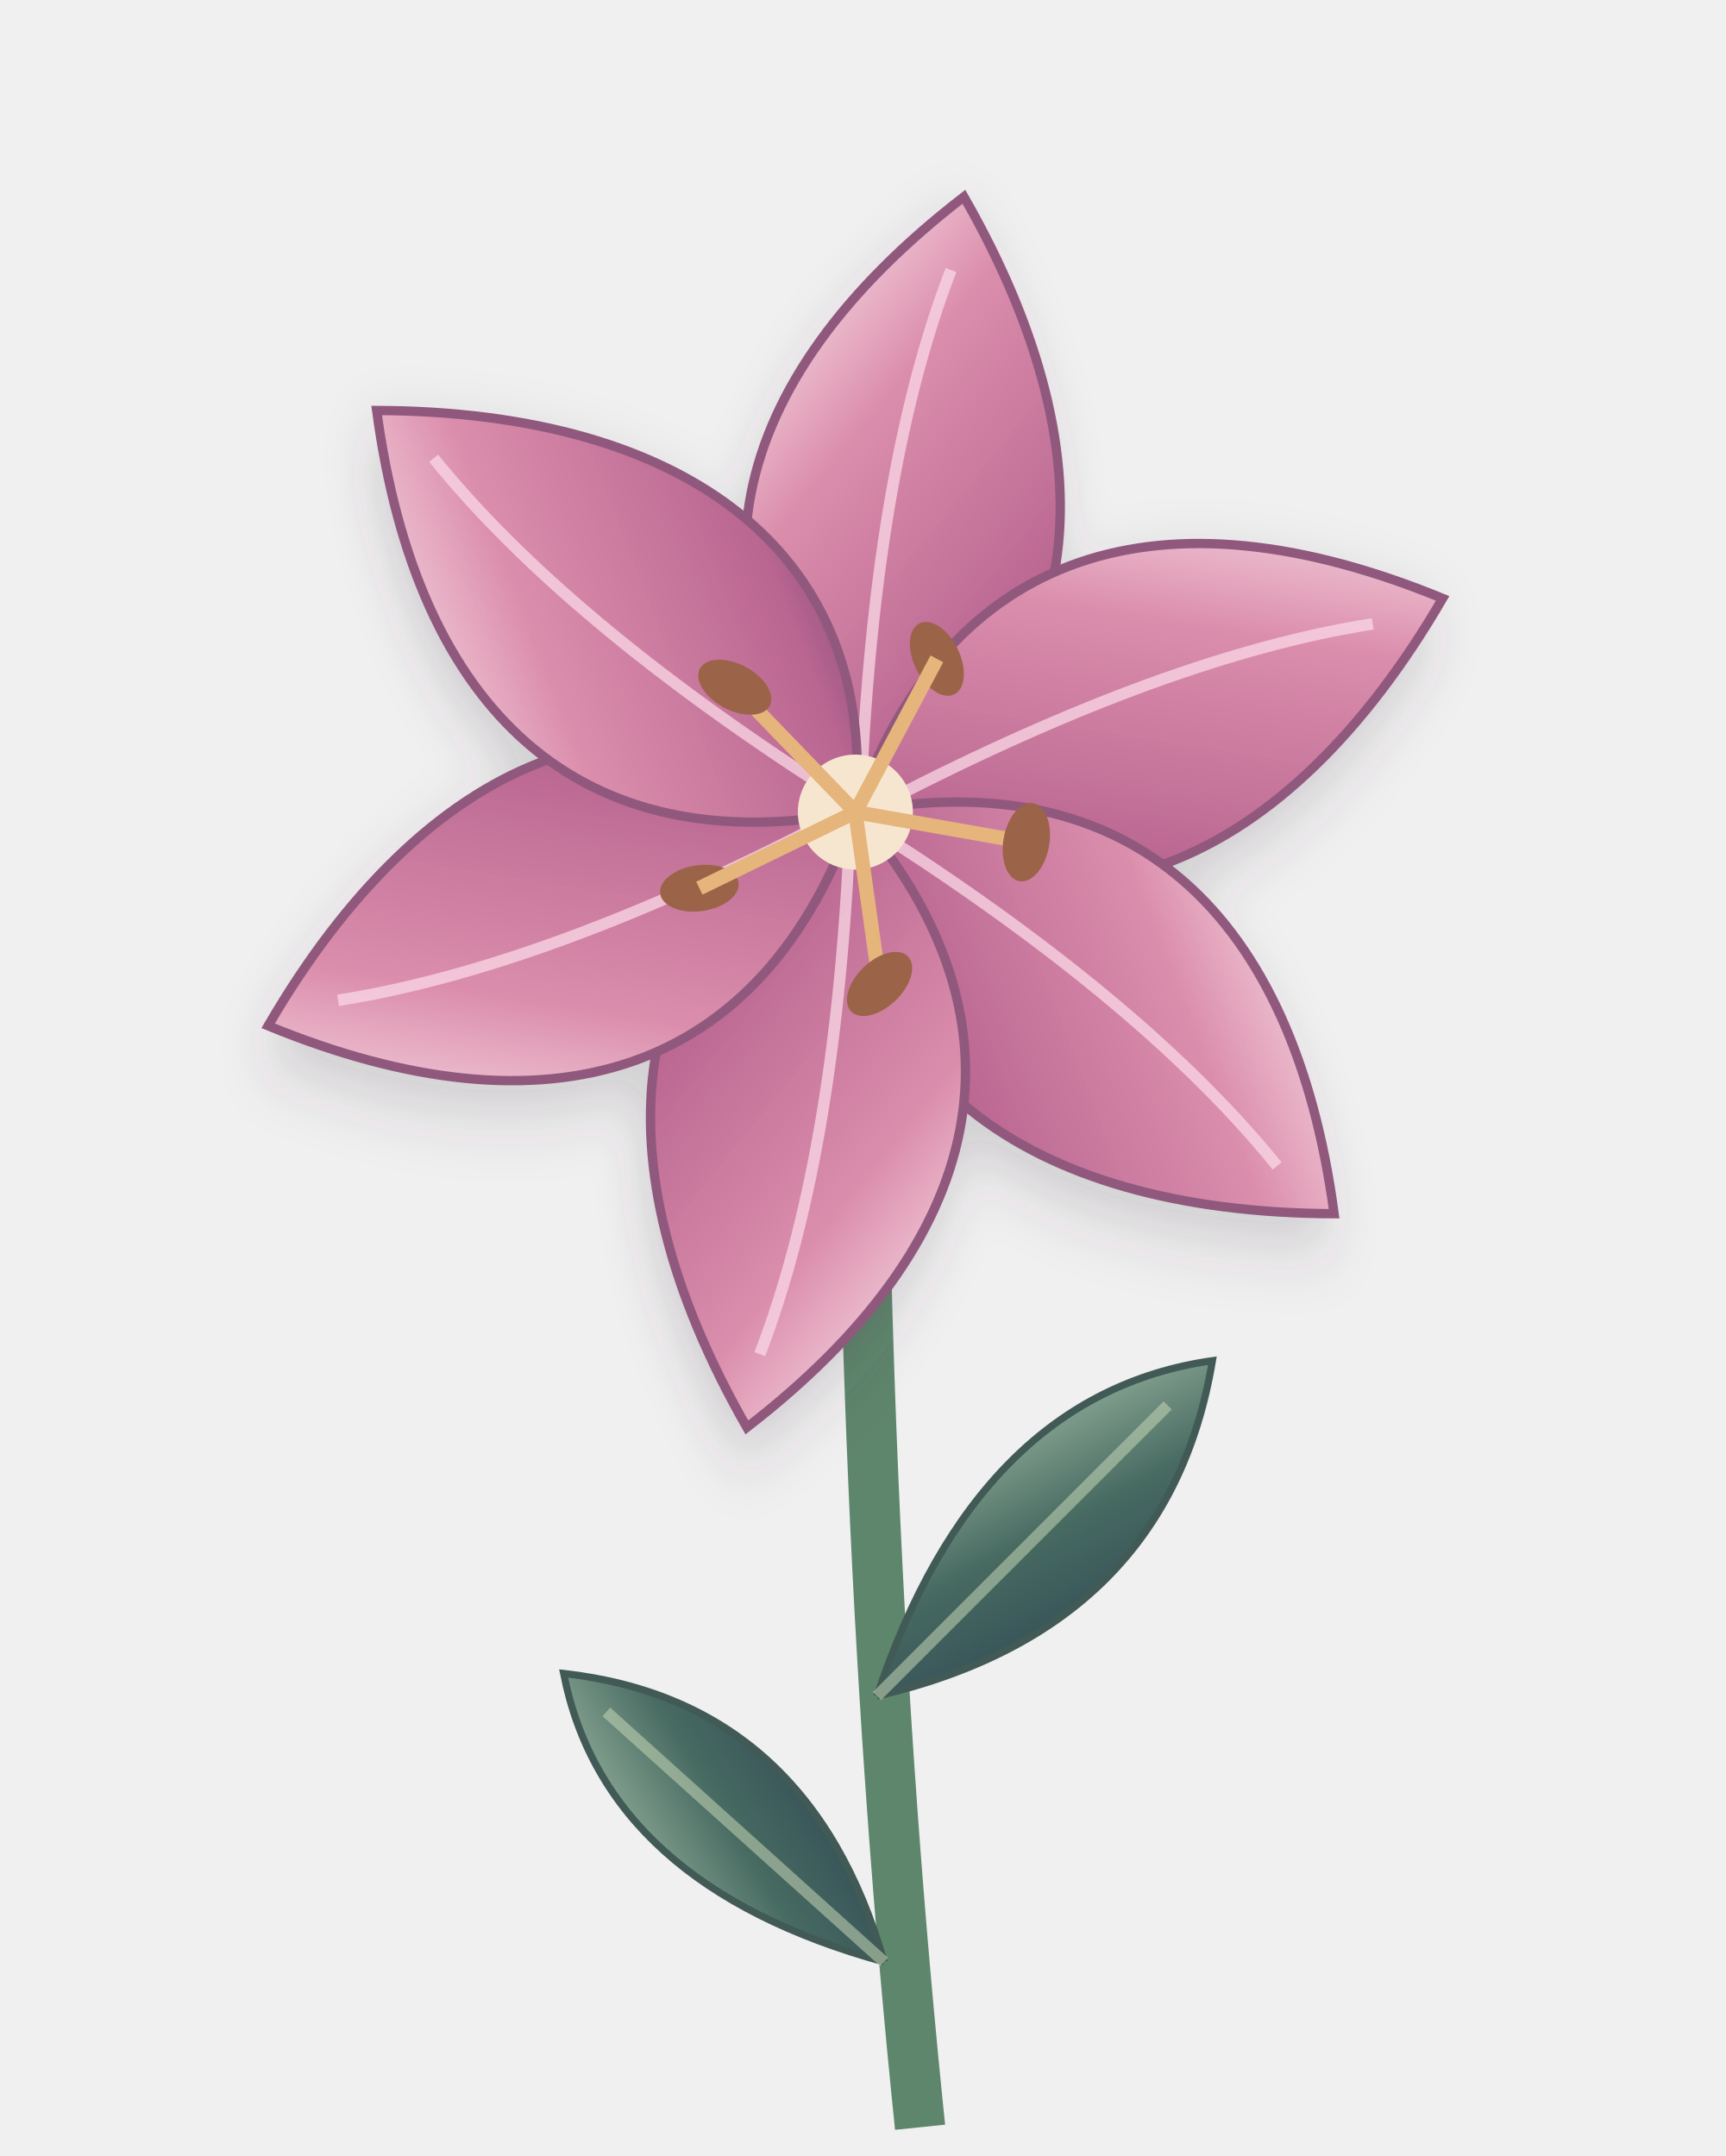
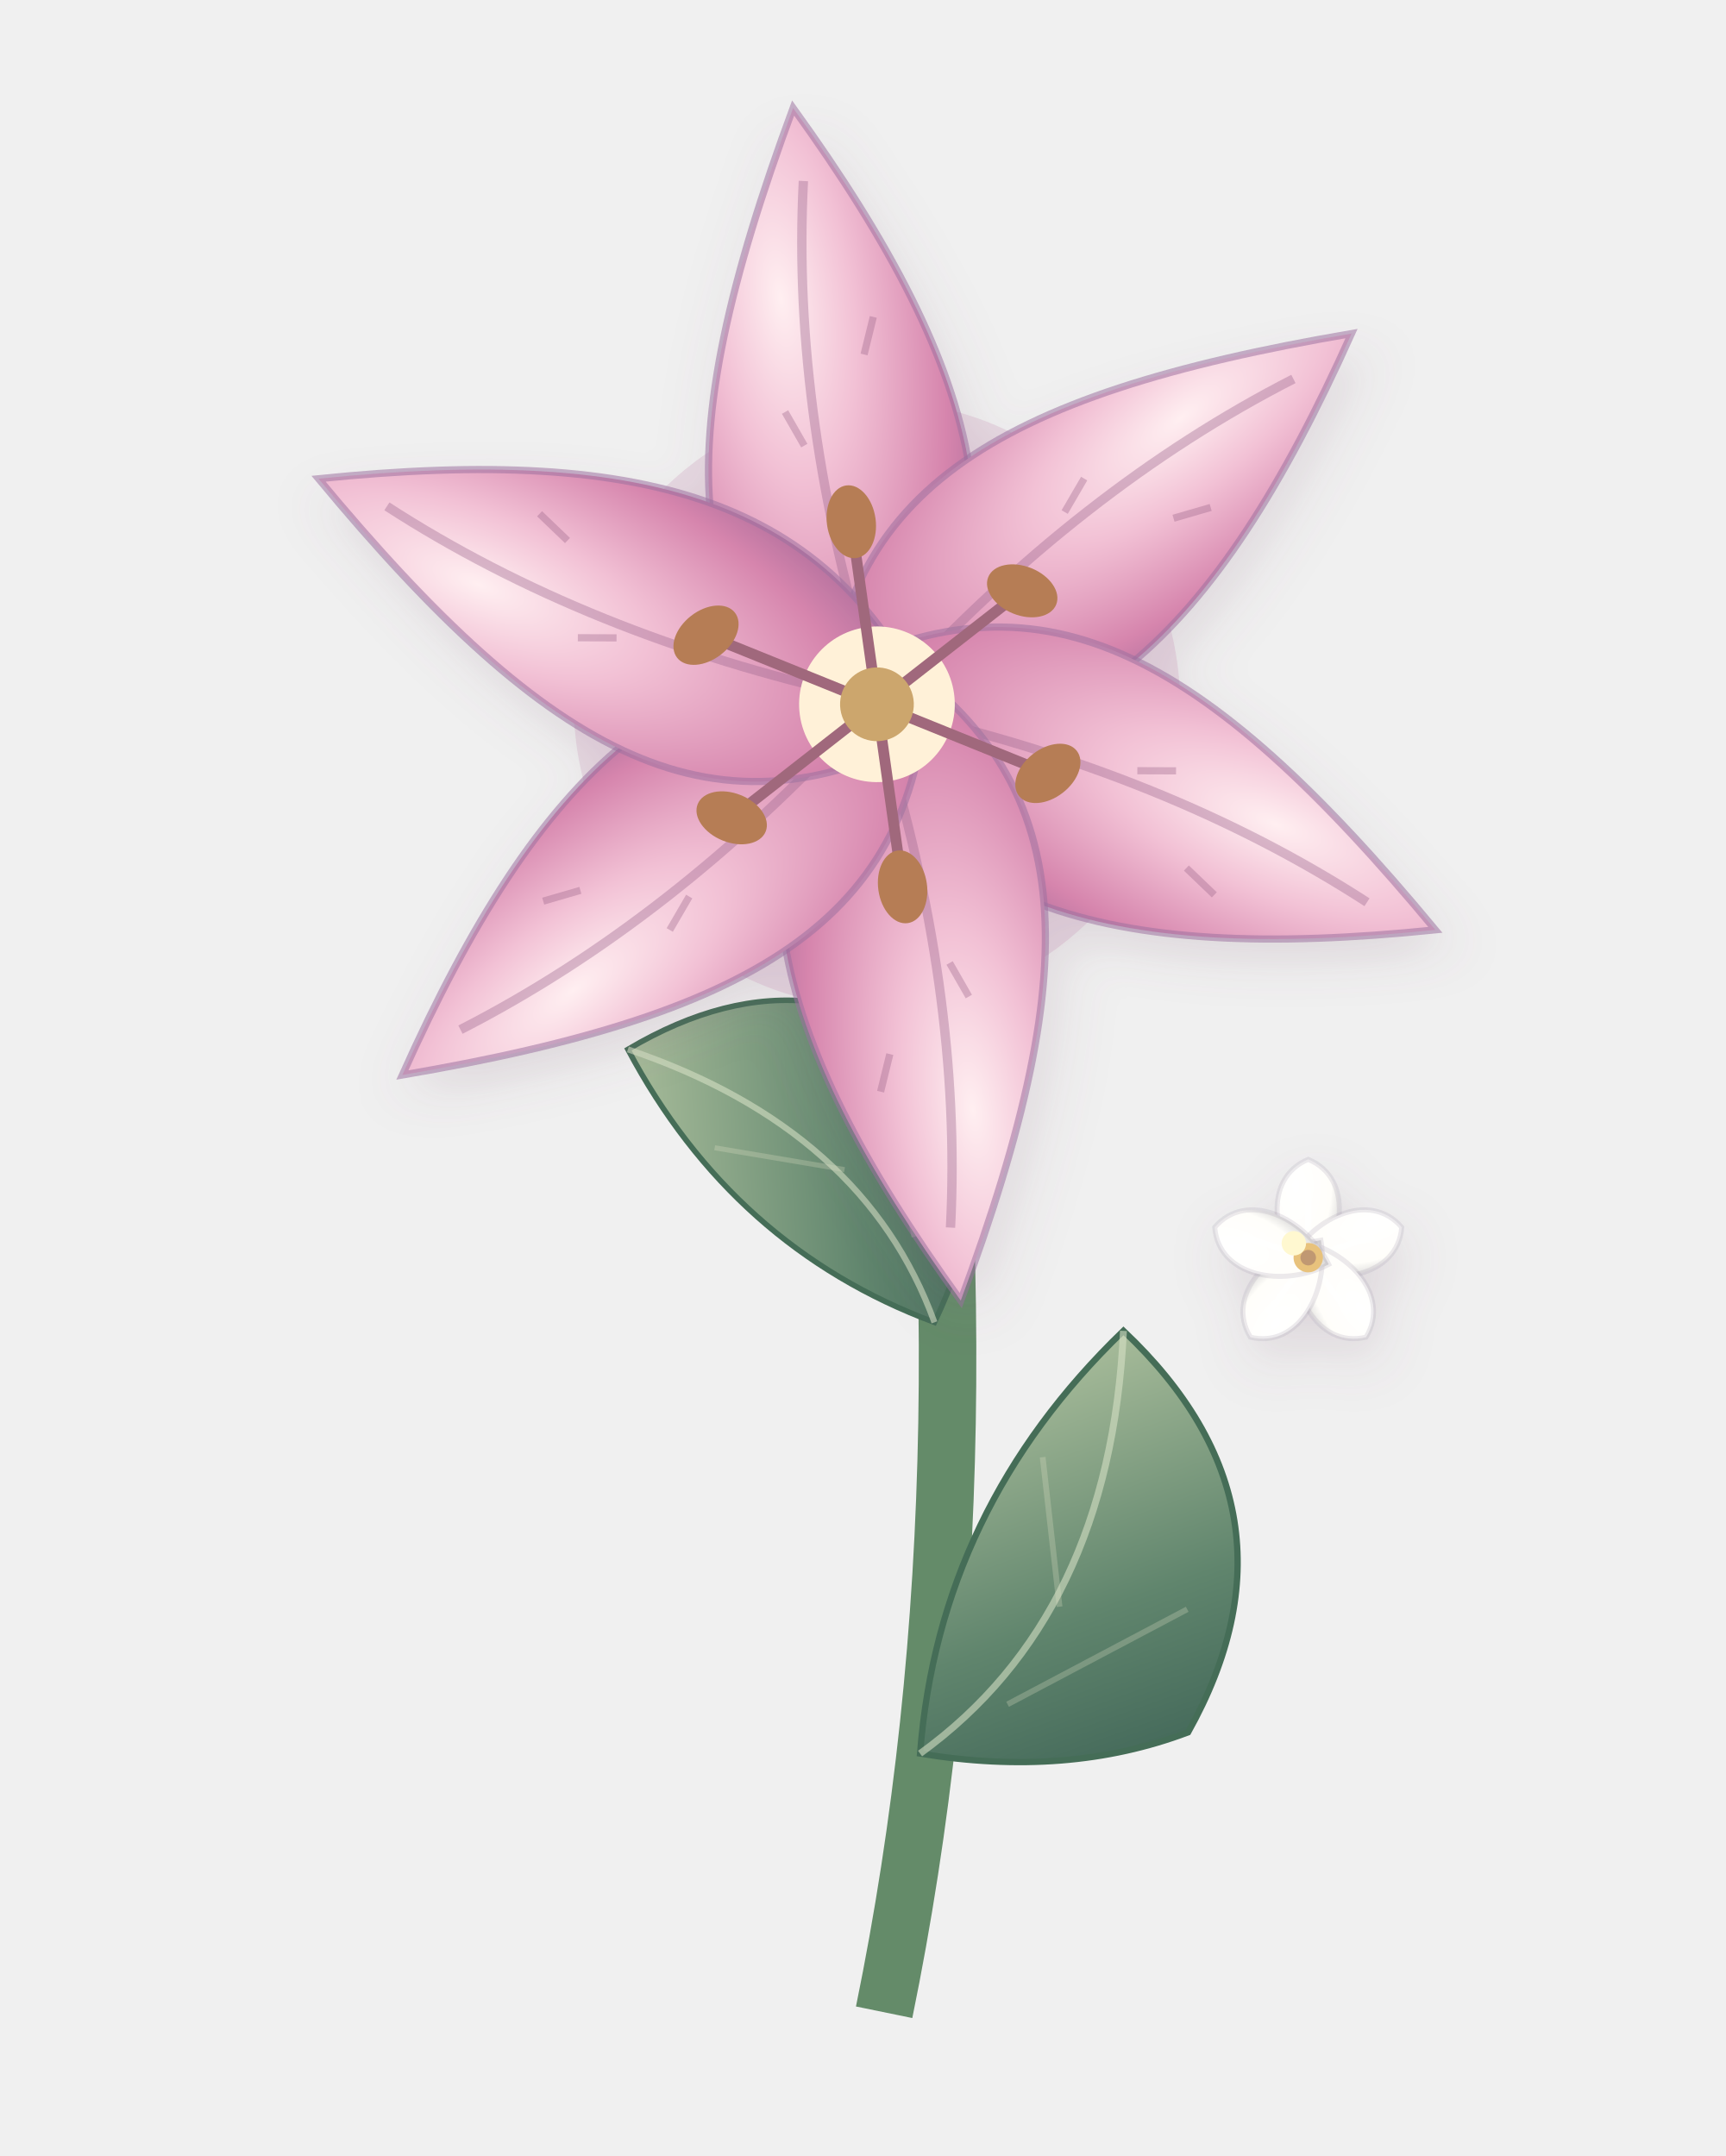
- <svg xmlns="http://www.w3.org/2000/svg" width="240" height="300" viewBox="0 0 240 300" role="img" aria-label="Flores rosadas, lirios, rosas blancas y detalles violetas">
+ <svg xmlns="http://www.w3.org/2000/svg" width="240" height="300" viewBox="0 0 240 300" role="img" aria-label="Lirio rosa malva con hojas y detalles botánicos">
  <defs>
-     <radialGradient id="rose" cx="36%" cy="27%" r="77%">
-       <stop stop-color="#ffe0e2" />
-       <stop offset=".38" stop-color="#e894b3" />
-       <stop offset=".74" stop-color="#b95782" />
-       <stop offset="1" stop-color="#8d4163" />
+     <radialGradient id="pinkRose" cx="29%" cy="18%" r="89%">
+       <stop stop-color="#fff4f2" />
+       <stop offset=".24" stop-color="#f9c5d2" />
+       <stop offset=".62" stop-color="#d97f9e" />
+       <stop offset="1" stop-color="#9e5373" />
    </radialGradient>
-     <radialGradient id="roseLite" cx="30%" cy="20%" r="86%">
-       <stop stop-color="#ffeff0" />
-       <stop offset=".58" stop-color="#eec0cb" />
-       <stop offset="1" stop-color="#b88193" />
+     <radialGradient id="deepRose" cx="30%" cy="18%" r="90%">
+       <stop stop-color="#ffe4e8" />
+       <stop offset=".37" stop-color="#e79cba" />
+       <stop offset=".74" stop-color="#bd648f" />
+       <stop offset="1" stop-color="#864f71" />
    </radialGradient>
-     <radialGradient id="roseDeep" cx="34%" cy="25%" r="83%">
-       <stop stop-color="#ffc3cf" />
-       <stop offset=".45" stop-color="#d86c98" />
-       <stop offset="1" stop-color="#913b66" />
+     <radialGradient id="paleRose" cx="30%" cy="17%" r="85%">
+       <stop stop-color="#fffefa" />
+       <stop offset=".33" stop-color="#ffe7e7" />
+       <stop offset=".72" stop-color="#e7bfc4" />
+       <stop offset="1" stop-color="#b68a9d" />
    </radialGradient>
-     <linearGradient id="lily" x1="0" x2=".9" y1="0" y2="1">
-       <stop stop-color="#ffeff3" />
-       <stop offset=".37" stop-color="#db8eac" />
-       <stop offset=".82" stop-color="#b96691" />
-       <stop offset="1" stop-color="#7c4574" />
+     <radialGradient id="lilyPink" cx="38%" cy="28%" r="82%">
+       <stop stop-color="#ffeff1" />
+       <stop offset=".33" stop-color="#f2c1d5" />
+       <stop offset=".73" stop-color="#d685ad" />
+       <stop offset="1" stop-color="#a76998" />
+     </radialGradient>
+     <radialGradient id="whiteBlossom" cx="30%" cy="22%" r="92%">
+       <stop stop-color="#ffffff" />
+       <stop offset=".62" stop-color="#fffefa" />
+       <stop offset="1" stop-color="#c5c4c5" />
+     </radialGradient>
+     <radialGradient id="lavenderBlossom" cx="29%" cy="14%" r="91%">
+       <stop stop-color="#f7f1ff" />
+       <stop offset=".34" stop-color="#d1bce6" />
+       <stop offset=".78" stop-color="#a38bc3" />
+       <stop offset="1" stop-color="#777ca4" />
+     </radialGradient>
+     <radialGradient id="blueBlossom" cx="27%" cy="18%" r="90%">
+       <stop stop-color="#f1fbff" />
+       <stop offset=".32" stop-color="#d4e6f2" />
+       <stop offset=".75" stop-color="#9bb8ce" />
+       <stop offset="1" stop-color="#7e91b6" />
+     </radialGradient>
+     <linearGradient id="leafShade" x1="0" y1="0" x2="1" y2="1">
+       <stop stop-color="#a9bd9b" />
+       <stop offset=".52" stop-color="#60856d" />
+       <stop offset="1" stop-color="#355a50" />
    </linearGradient>
-     <radialGradient id="white" cx="35%" cy="21%" r="81%">
-       <stop stop-color="#ffffff" />
-       <stop offset=".55" stop-color="#fafcf9" />
-       <stop offset="1" stop-color="#c9d9c9" />
-     </radialGradient>
-     <linearGradient id="violet" x1="0" x2=".9" y1="0" y2="1">
-       <stop stop-color="#f2c8e9" />
-       <stop offset=".6" stop-color="#9364a4" />
-       <stop offset="1" stop-color="#59467f" />
+     <linearGradient id="wrapMain" x1="0" y1="0" x2="1" y2="1">
+       <stop stop-color="#ffe8ed" />
+       <stop offset=".48" stop-color="#e5afbf" />
+       <stop offset="1" stop-color="#be8297" />
    </linearGradient>
-     <linearGradient id="blue" x1="0" x2="1" y1="0" y2="1">
-       <stop stop-color="#d8e8ef" />
-       <stop offset=".45" stop-color="#90acc7" />
-       <stop offset="1" stop-color="#63769f" />
+     <linearGradient id="wrapEdge" x1="0" y1="0" x2="1" y2=".6">
+       <stop stop-color="#fff3f3" />
+       <stop offset=".5" stop-color="#f0c7ce" />
+       <stop offset="1" stop-color="#d8a2b5" />
    </linearGradient>
-     <linearGradient id="leaf" x1="0" x2="1" y1="0" y2="1">
-       <stop stop-color="#9bb6a1" />
-       <stop offset=".5" stop-color="#476a61" />
-       <stop offset="1" stop-color="#304955" />
+     <linearGradient id="bow" x1="0" y1="0" x2="1" y2="1">
+       <stop stop-color="#f5b2c5" />
+       <stop offset=".57" stop-color="#db759d" />
+       <stop offset="1" stop-color="#ad5b83" />
    </linearGradient>
-     <linearGradient id="paper" x1="0" x2=".7" y1="0" y2="1">
-       <stop stop-color="#f8dce5" />
-       <stop offset=".5" stop-color="#e6aebd" />
-       <stop offset="1" stop-color="#c88ca4" />
-     </linearGradient>
-     <linearGradient id="paper2" x1="0" x2="1" y1="0" y2="1">
-       <stop stop-color="#e8afc2" />
-       <stop offset=".58" stop-color="#f2c9d6" />
-       <stop offset="1" stop-color="#ad7b9a" />
-     </linearGradient>
-     <filter id="shade" x="-35%" y="-35%" width="170%" height="170%">
-       <feDropShadow dx="0" dy="4" stdDeviation="4" flood-color="#49314c" flood-opacity=".19" />
+     <filter id="inkShade" x="-30%" y="-30%" width="160%" height="160%">
+       <feDropShadow dx="1" dy="3" stdDeviation="3.7" flood-color="#865e76" flood-opacity=".17" />
+     </filter>
+     <filter id="paperShade" x="-30%" y="-30%" width="160%" height="160%">
+       <feDropShadow dx="3" dy="12" stdDeviation="12" flood-color="#805c70" flood-opacity=".24" />
+     </filter>
+     <filter id="softPaint">
+       <feGaussianBlur stdDeviation=".55" />
    </filter>
  </defs>
-   <g>
-     <path d="M120 110Q119 209 128 296" fill="none" stroke="#5e866c" stroke-width="7" />
-     <g transform="translate(122 236) rotate(45)">
-       <path d="M0 0Q-19.8 -39.6 0 -66Q22 -35.2 0 0" fill="url(#leaf)" stroke="#415a55" stroke-width="1" />
-       <path d="M0 0L0 -57.2" stroke="#c4d4b5" stroke-opacity=".55" fill="none" stroke-width="1.6" />
+   <path d="M126 108Q139 202 123 280" stroke="#648b69" stroke-width="8" fill="none" />
+   <g transform="translate(128 244) rotate(37) scale(0.8)">
+     <path d="M0 0Q-23-36 -16-80Q29-75 35-31Q23-12 0 0Z" fill="url(#leafShade)" stroke="#456d57" stroke-width="1.1" />
+     <path d="M0 0Q12-39 -16-80" fill="none" stroke="#d7e1c6" stroke-opacity=".58" stroke-width="1.2" />
+     <path d="M7-16l15-32M4-35l-18-19" fill="none" stroke="#e5e4c8" opacity=".26" />
+   </g>
+   <g transform="translate(130 184) rotate(-37) scale(0.7)">
+     <path d="M0 0Q-23-36 -16-80Q29-75 35-31Q23-12 0 0Z" fill="url(#leafShade)" stroke="#456d57" stroke-width="1.1" />
+     <path d="M0 0Q12-39 -16-80" fill="none" stroke="#d7e1c6" stroke-opacity=".58" stroke-width="1.2" />
+     <path d="M7-16l15-32M4-35l-18-19" fill="none" stroke="#e5e4c8" opacity=".26" />
+   </g>
+   <g transform="translate(122 98) rotate(-8)" filter="url(#inkShade)">
+     <circle r="42.18" fill="#b979a4" opacity=".2" />
+     <g transform="rotate(0)">
+       <path d="M0 9C-27.36 -13.11,-23.94 -39.33,0 -83.79C21.66 -42.75,24.51 -15.39,0 9Z" fill="url(#lilyPink)" stroke="#9b6f9e" stroke-opacity=".53" stroke-width="1" />
+       <path d="M0-3Q-6.27 -41.04,0 -73.53" stroke="#9b6790" stroke-opacity=".38" fill="none" stroke-width="1.3" />
+       <path d="M-5-37.05l-2-5M5-48.45l2-5" stroke="#965d83" opacity=".34" />
    </g>
-     <g transform="translate(123 273) rotate(-48)">
-       <path d="M0 0Q-18 -36 0 -60Q20 -32 0 0" fill="url(#leaf)" stroke="#415a55" stroke-width="1" />
-       <path d="M0 0L0 -52" stroke="#c4d4b5" stroke-opacity=".55" fill="none" stroke-width="1.6" />
+     <g transform="rotate(60)">
+       <path d="M0 9C-27.36 -13.11,-23.94 -39.33,0 -83.79C21.66 -42.75,24.51 -15.39,0 9Z" fill="url(#lilyPink)" stroke="#9b6f9e" stroke-opacity=".53" stroke-width="1" />
+       <path d="M0-3Q-6.27 -41.04,0 -73.53" stroke="#9b6790" stroke-opacity=".38" fill="none" stroke-width="1.3" />
+       <path d="M-5-37.05l-2-5M5-48.45l2-5" stroke="#965d83" opacity=".34" />
    </g>
-     <g transform="translate(119 113) rotate(10)" filter="url(#shade)">
-       <g transform="rotate(0)">
-         <path d="M0 0 C-30.36 -24.84 -28.29 -55.89 0 -86.94 C27.6 -53.82 29.67 -20.7 0 0" fill="url(#lily)" stroke="#91587d" stroke-width="1.3" />
-         <path d="M0 -5 Q-5.52 -48.3 0 -76.59" stroke="#f9d6e4" stroke-opacity=".77" stroke-width="1.6" fill="none" />
-       </g>
-       <g transform="rotate(60)">
-         <path d="M0 0 C-30.36 -24.84 -28.29 -55.89 0 -86.94 C27.6 -53.82 29.67 -20.7 0 0" fill="url(#lily)" stroke="#91587d" stroke-width="1.3" />
-         <path d="M0 -5 Q-5.52 -48.3 0 -76.59" stroke="#f9d6e4" stroke-opacity=".77" stroke-width="1.6" fill="none" />
-       </g>
-       <g transform="rotate(120)">
-         <path d="M0 0 C-30.36 -24.84 -28.29 -55.89 0 -86.94 C27.6 -53.82 29.67 -20.7 0 0" fill="url(#lily)" stroke="#91587d" stroke-width="1.3" />
-         <path d="M0 -5 Q-5.52 -48.3 0 -76.59" stroke="#f9d6e4" stroke-opacity=".77" stroke-width="1.6" fill="none" />
-       </g>
-       <g transform="rotate(180)">
-         <path d="M0 0 C-30.36 -24.84 -28.29 -55.89 0 -86.94 C27.6 -53.82 29.67 -20.7 0 0" fill="url(#lily)" stroke="#91587d" stroke-width="1.3" />
-         <path d="M0 -5 Q-5.52 -48.3 0 -76.59" stroke="#f9d6e4" stroke-opacity=".77" stroke-width="1.6" fill="none" />
-       </g>
-       <g transform="rotate(240)">
-         <path d="M0 0 C-30.36 -24.84 -28.29 -55.89 0 -86.94 C27.6 -53.82 29.67 -20.7 0 0" fill="url(#lily)" stroke="#91587d" stroke-width="1.3" />
-         <path d="M0 -5 Q-5.52 -48.3 0 -76.59" stroke="#f9d6e4" stroke-opacity=".77" stroke-width="1.6" fill="none" />
-       </g>
-       <g transform="rotate(300)">
-         <path d="M0 0 C-30.36 -24.84 -28.29 -55.89 0 -86.94 C27.6 -53.82 29.67 -20.7 0 0" fill="url(#lily)" stroke="#91587d" stroke-width="1.3" />
-         <path d="M0 -5 Q-5.52 -48.3 0 -76.59" stroke="#f9d6e4" stroke-opacity=".77" stroke-width="1.6" fill="none" />
-       </g>
-       <circle r="8" fill="#f7e6cf" />
-       <path d="M0 0Q10 0 24.15 0" fill="none" stroke="#e5b57c" stroke-width="2" />
-       <ellipse cx="24.15" cy="0" rx="3.2" ry="5.5" fill="#9b6347" transform="rotate(0)" />
-       <path d="M0 0Q3.09 9.511 7.463 22.968" fill="none" stroke="#e5b57c" stroke-width="2" />
-       <ellipse cx="7.463" cy="22.968" rx="3.2" ry="5.5" fill="#9b6347" transform="rotate(72)" />
-       <path d="M0 0Q-8.09 5.878 -19.538 14.195" fill="none" stroke="#e5b57c" stroke-width="2" />
-       <ellipse cx="-19.538" cy="14.195" rx="3.2" ry="5.5" fill="#9b6347" transform="rotate(144)" />
-       <path d="M0 0Q-8.09 -5.878 -19.538 -14.195" fill="none" stroke="#e5b57c" stroke-width="2" />
-       <ellipse cx="-19.538" cy="-14.195" rx="3.2" ry="5.5" fill="#9b6347" transform="rotate(216)" />
-       <path d="M0 0Q3.09 -9.511 7.463 -22.968" fill="none" stroke="#e5b57c" stroke-width="2" />
-       <ellipse cx="7.463" cy="-22.968" rx="3.2" ry="5.5" fill="#9b6347" transform="rotate(288)" />
+     <g transform="rotate(120)">
+       <path d="M0 9C-27.36 -13.11,-23.94 -39.33,0 -83.79C21.66 -42.75,24.51 -15.39,0 9Z" fill="url(#lilyPink)" stroke="#9b6f9e" stroke-opacity=".53" stroke-width="1" />
+       <path d="M0-3Q-6.27 -41.04,0 -73.53" stroke="#9b6790" stroke-opacity=".38" fill="none" stroke-width="1.3" />
+       <path d="M-5-37.05l-2-5M5-48.45l2-5" stroke="#965d83" opacity=".34" />
    </g>
+     <g transform="rotate(180)">
+       <path d="M0 9C-27.36 -13.11,-23.94 -39.33,0 -83.79C21.66 -42.75,24.51 -15.39,0 9Z" fill="url(#lilyPink)" stroke="#9b6f9e" stroke-opacity=".53" stroke-width="1" />
+       <path d="M0-3Q-6.27 -41.04,0 -73.53" stroke="#9b6790" stroke-opacity=".38" fill="none" stroke-width="1.3" />
+       <path d="M-5-37.05l-2-5M5-48.45l2-5" stroke="#965d83" opacity=".34" />
+     </g>
+     <g transform="rotate(240)">
+       <path d="M0 9C-27.36 -13.11,-23.94 -39.33,0 -83.79C21.66 -42.75,24.51 -15.39,0 9Z" fill="url(#lilyPink)" stroke="#9b6f9e" stroke-opacity=".53" stroke-width="1" />
+       <path d="M0-3Q-6.27 -41.04,0 -73.53" stroke="#9b6790" stroke-opacity=".38" fill="none" stroke-width="1.3" />
+       <path d="M-5-37.05l-2-5M5-48.45l2-5" stroke="#965d83" opacity=".34" />
+     </g>
+     <g transform="rotate(300)">
+       <path d="M0 9C-27.36 -13.11,-23.94 -39.33,0 -83.79C21.66 -42.75,24.51 -15.39,0 9Z" fill="url(#lilyPink)" stroke="#9b6f9e" stroke-opacity=".53" stroke-width="1" />
+       <path d="M0-3Q-6.27 -41.04,0 -73.53" stroke="#9b6790" stroke-opacity=".38" fill="none" stroke-width="1.3" />
+       <path d="M-5-37.05l-2-5M5-48.45l2-5" stroke="#965d83" opacity=".34" />
+     </g>
+     <circle r="10.83" fill="#fff1d8" />
+     <path d="M0 0Q0 12.825 0.00 25.65" stroke="#a0687b" stroke-width="1.5" fill="none" />
+     <ellipse cx="0.00" cy="25.65" rx="3.4" ry="5.1" fill="#b67d55" transform="rotate(0 0.00 25.65)" />
+     <path d="M0 0Q11.105 6.415 22.21 12.83" stroke="#a0687b" stroke-width="1.5" fill="none" />
+     <ellipse cx="22.21" cy="12.83" rx="3.4" ry="5.1" fill="#b67d55" transform="rotate(60 22.21 12.83)" />
+     <path d="M0 0Q11.105 -6.41 22.21 -12.82" stroke="#a0687b" stroke-width="1.5" fill="none" />
+     <ellipse cx="22.21" cy="-12.82" rx="3.4" ry="5.1" fill="#b67d55" transform="rotate(120 22.21 -12.82)" />
+     <path d="M0 0Q0 -12.825 0.00 -25.65" stroke="#a0687b" stroke-width="1.5" fill="none" />
+     <ellipse cx="0.00" cy="-25.65" rx="3.4" ry="5.1" fill="#b67d55" transform="rotate(180 0.00 -25.65)" />
+     <path d="M0 0Q-11.105 -6.415 -22.21 -12.83" stroke="#a0687b" stroke-width="1.5" fill="none" />
+     <ellipse cx="-22.21" cy="-12.83" rx="3.4" ry="5.1" fill="#b67d55" transform="rotate(240 -22.21 -12.83)" />
+     <path d="M0 0Q-11.105 6.415 -22.21 12.83" stroke="#a0687b" stroke-width="1.5" fill="none" />
+     <ellipse cx="-22.21" cy="12.83" rx="3.4" ry="5.1" fill="#b67d55" transform="rotate(300 -22.21 12.83)" />
+     <circle r="5.13" fill="#cca66d" />
+   </g>
+   <g transform="translate(182 175) rotate(0)" filter="url(#inkShade)">
+     <g transform="rotate(0.00)">
+       <path d="M0 3C-5.16 -2.04,-6.36 -11.04,0 -13.68C6.36 -11.04,5.16 -2.04,0 3Z" fill="url(#whiteBlossom)" stroke="#a398ae" stroke-opacity=".2" stroke-width=".7" />
+       <path d="M0-2L0-9.6" stroke="#fff" stroke-opacity=".5" fill="none" stroke-width=".9" />
+     </g>
+     <g transform="rotate(72.00)">
+       <path d="M0 3C-5.16 -2.04,-6.36 -11.04,0 -13.68C6.36 -11.04,5.16 -2.04,0 3Z" fill="url(#whiteBlossom)" stroke="#a398ae" stroke-opacity=".2" stroke-width=".7" />
+       <path d="M0-2L0-9.6" stroke="#fff" stroke-opacity=".5" fill="none" stroke-width=".9" />
+     </g>
+     <g transform="rotate(144.00)">
+       <path d="M0 3C-5.16 -2.04,-6.36 -11.04,0 -13.68C6.36 -11.04,5.16 -2.04,0 3Z" fill="url(#whiteBlossom)" stroke="#a398ae" stroke-opacity=".2" stroke-width=".7" />
+       <path d="M0-2L0-9.6" stroke="#fff" stroke-opacity=".5" fill="none" stroke-width=".9" />
+     </g>
+     <g transform="rotate(216.00)">
+       <path d="M0 3C-5.16 -2.04,-6.36 -11.04,0 -13.68C6.36 -11.04,5.16 -2.04,0 3Z" fill="url(#whiteBlossom)" stroke="#a398ae" stroke-opacity=".2" stroke-width=".7" />
+       <path d="M0-2L0-9.6" stroke="#fff" stroke-opacity=".5" fill="none" stroke-width=".9" />
+     </g>
+     <g transform="rotate(288.00)">
+       <path d="M0 3C-5.16 -2.04,-6.36 -11.04,0 -13.68C6.36 -11.04,5.16 -2.04,0 3Z" fill="url(#whiteBlossom)" stroke="#a398ae" stroke-opacity=".2" stroke-width=".7" />
+       <path d="M0-2L0-9.6" stroke="#fff" stroke-opacity=".5" fill="none" stroke-width=".9" />
+     </g>
+     <circle r="2.04" fill="#e8c27b" />
+     <circle r="1.08" fill="#a57c6c" opacity=".6" />
+     <circle cx="-2" cy="-2" r="1.7" fill="#fff8d0" />
  </g>
</svg>
